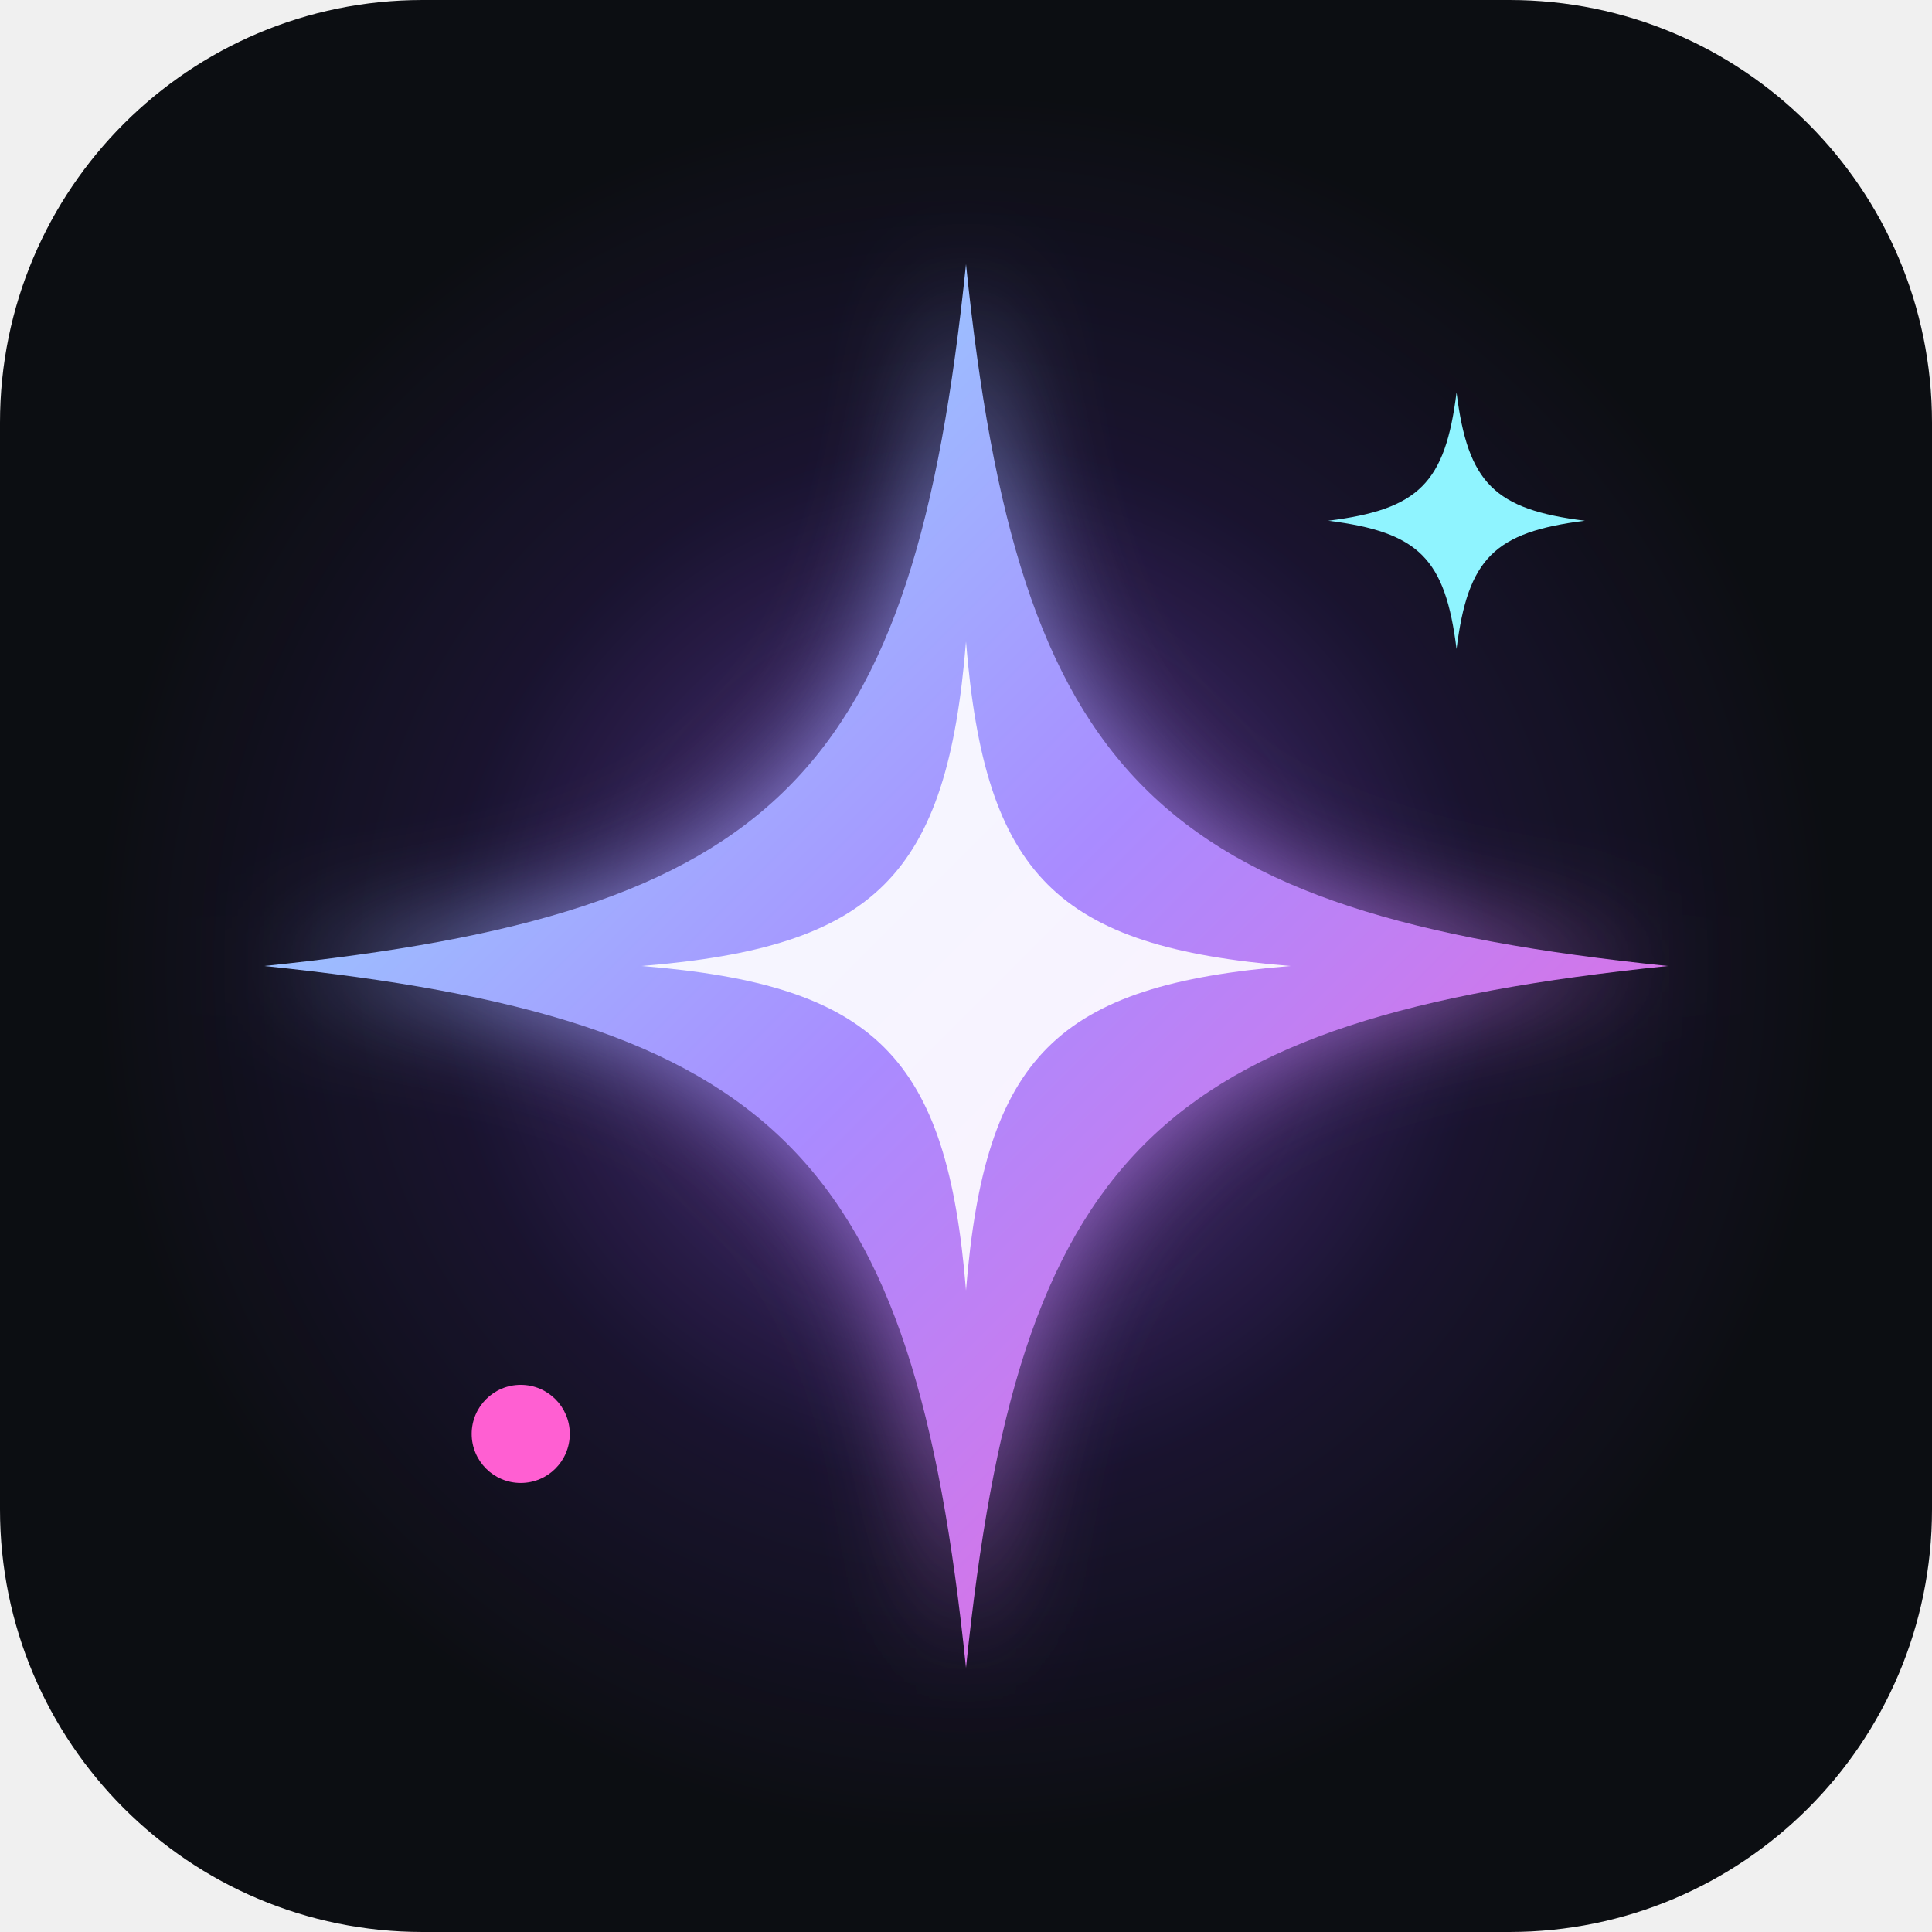
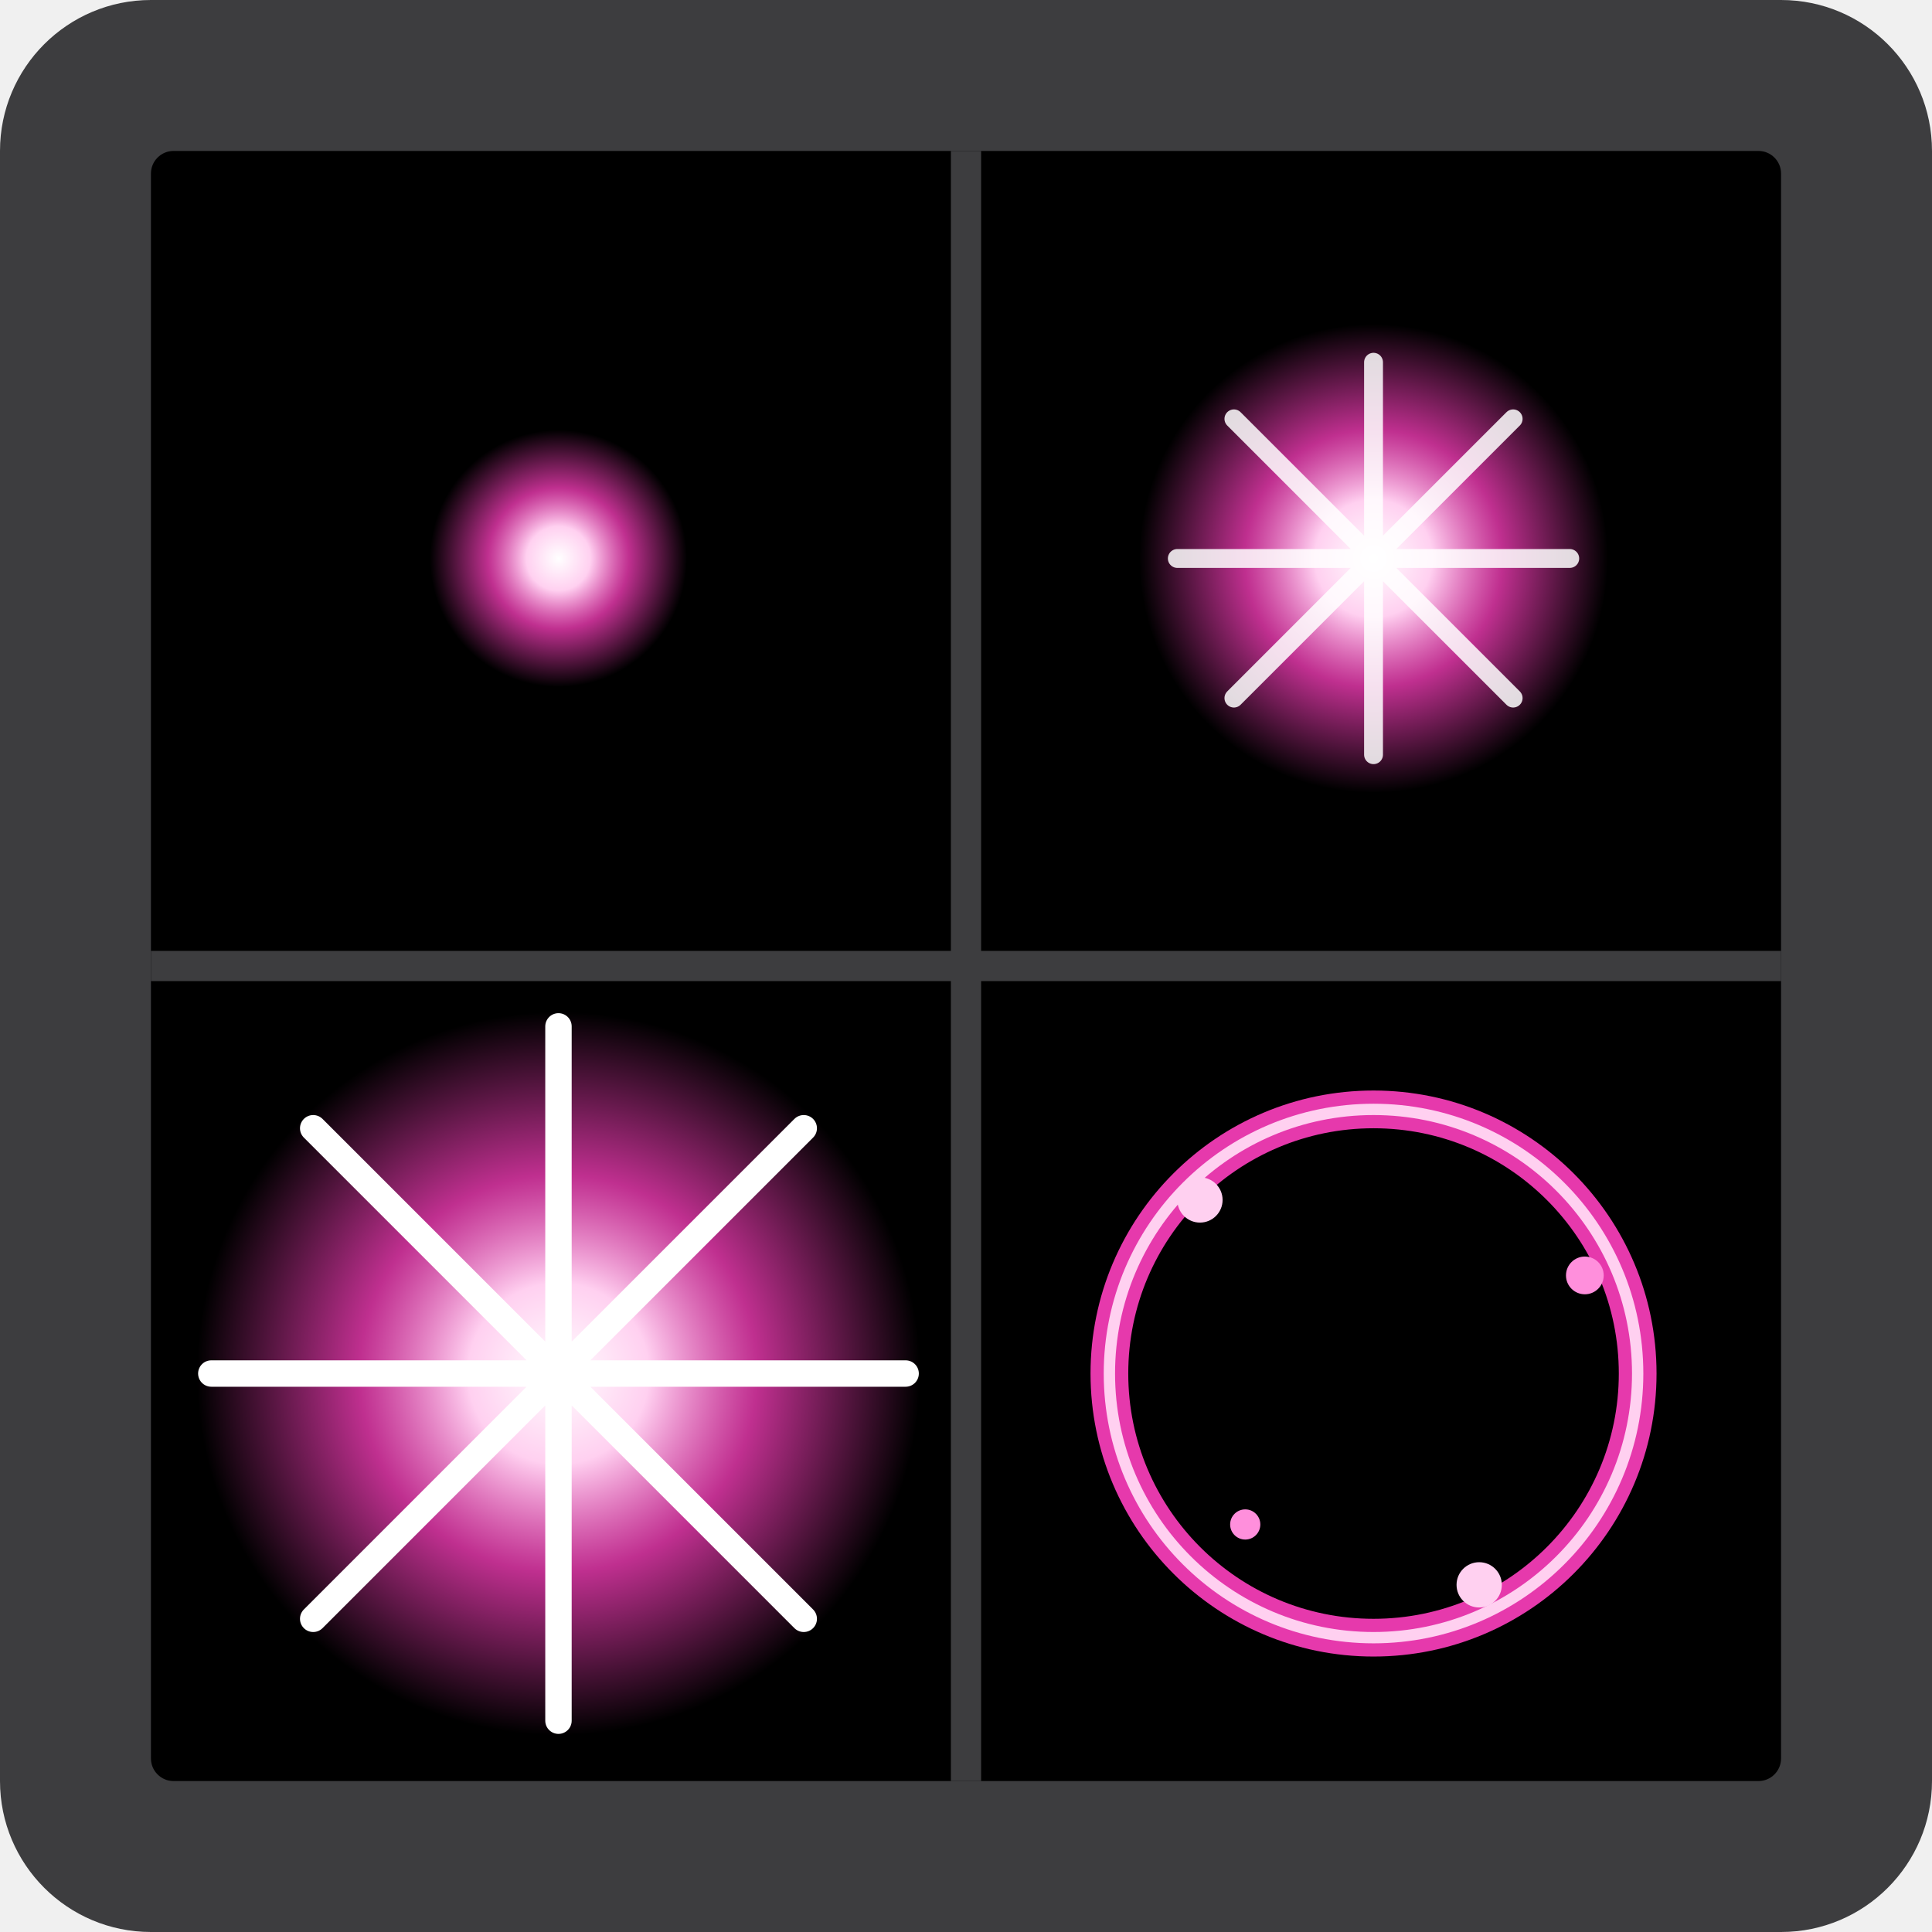
<svg xmlns="http://www.w3.org/2000/svg" viewBox="0 0 512 512">
  <defs>
-     <linearGradient id="star" x1="0" y1="0" x2="1" y2="1">
-       <stop offset="0" stop-color="#8ff4ff" />
-       <stop offset="0.5" stop-color="#a98bff" />
-       <stop offset="1" stop-color="#ff5fd2" />
-     </linearGradient>
-     <radialGradient id="bloom" cx="0.5" cy="0.5" r="0.5">
-       <stop offset="0" stop-color="#c77dff" stop-opacity="0.55" />
-       <stop offset="0.6" stop-color="#7a3cff" stop-opacity="0.12" />
-       <stop offset="1" stop-color="#7a3cff" stop-opacity="0" />
+     <radialGradient id="hot">
+       <stop offset="0" stop-color="#fff" />
+       <stop offset="0.25" stop-color="#ffd0f0" />
+       <stop offset="0.55" stop-color="#ff3fbf" stop-opacity="0.75" />
+       <stop offset="1" stop-color="#ff3fbf" stop-opacity="0" />
    </radialGradient>
-     <filter id="glow" x="-30%" y="-30%" width="160%" height="160%">
-       <feGaussianBlur stdDeviation="14" />
-     </filter>
  </defs>
-   <rect width="512" height="512" rx="112" fill="#0c0e12" />
-   <circle cx="256" cy="256" r="230" fill="url(#bloom)" />
-   <path d="M256 70C270 206 306 242 442 256 306 270 270 306 256 442 242 306 206 270 70 256 206 242 242 206 256 70Z" fill="url(#star)" filter="url(#glow)" opacity="0.8" />
-   <path d="M256 70C270 206 306 242 442 256 306 270 270 306 256 442 242 306 206 270 70 256 206 242 242 206 256 70Z" fill="url(#star)" />
-   <path d="M256 170C261 232 280 251 342 256 280 261 261 280 256 342 251 280 232 261 170 256 232 251 251 232 256 170Z" fill="#ffffff" opacity="0.9" />
-   <path d="M386 104C389 128 396 135 420 138 396 141 389 148 386 172 383 148 376 141 352 138 376 135 383 128 386 104Z" fill="#8ff4ff" />
-   <circle cx="138" cy="380" r="13" fill="#ff5fd2" />
+   <rect width="512" height="512" rx="40" fill="#3d3d3f" />
+   <rect x="40" y="40" width="432" height="432" rx="6" fill="#000" />
+   <path d="M256 40V472M40 256H472" stroke="#3d3d3f" stroke-width="8" />
+   <circle cx="148" cy="148" r="34" fill="url(#hot)" />
+   <circle cx="364" cy="148" r="62" fill="url(#hot)" />
+   <path d="M364 96V200M312 148H416M327 111l74 74M401 111l-74 74" stroke="#fff" stroke-width="5" stroke-linecap="round" opacity="0.85" />
+   <circle cx="148" cy="364" r="96" fill="url(#hot)" />
+   <path d="M148 272V456M56 364H240M83 299l130 130M213 299 83 429" stroke="#fff" stroke-width="7" stroke-linecap="round" />
+   <circle cx="364" cy="364" r="70" fill="none" stroke="#ff3fbf" stroke-width="10" opacity="0.9" />
+   <circle cx="364" cy="364" r="70" fill="none" stroke="#ffd0f0" stroke-width="3" />
+   <circle cx="318" cy="318" r="6" fill="#ffd0f0" />
+   <circle cx="420" cy="338" r="5" fill="#ff8fdc" />
+   <circle cx="392" cy="420" r="6" fill="#ffd0f0" />
+   <circle cx="330" cy="404" r="4" fill="#ff8fdc" />
</svg>
